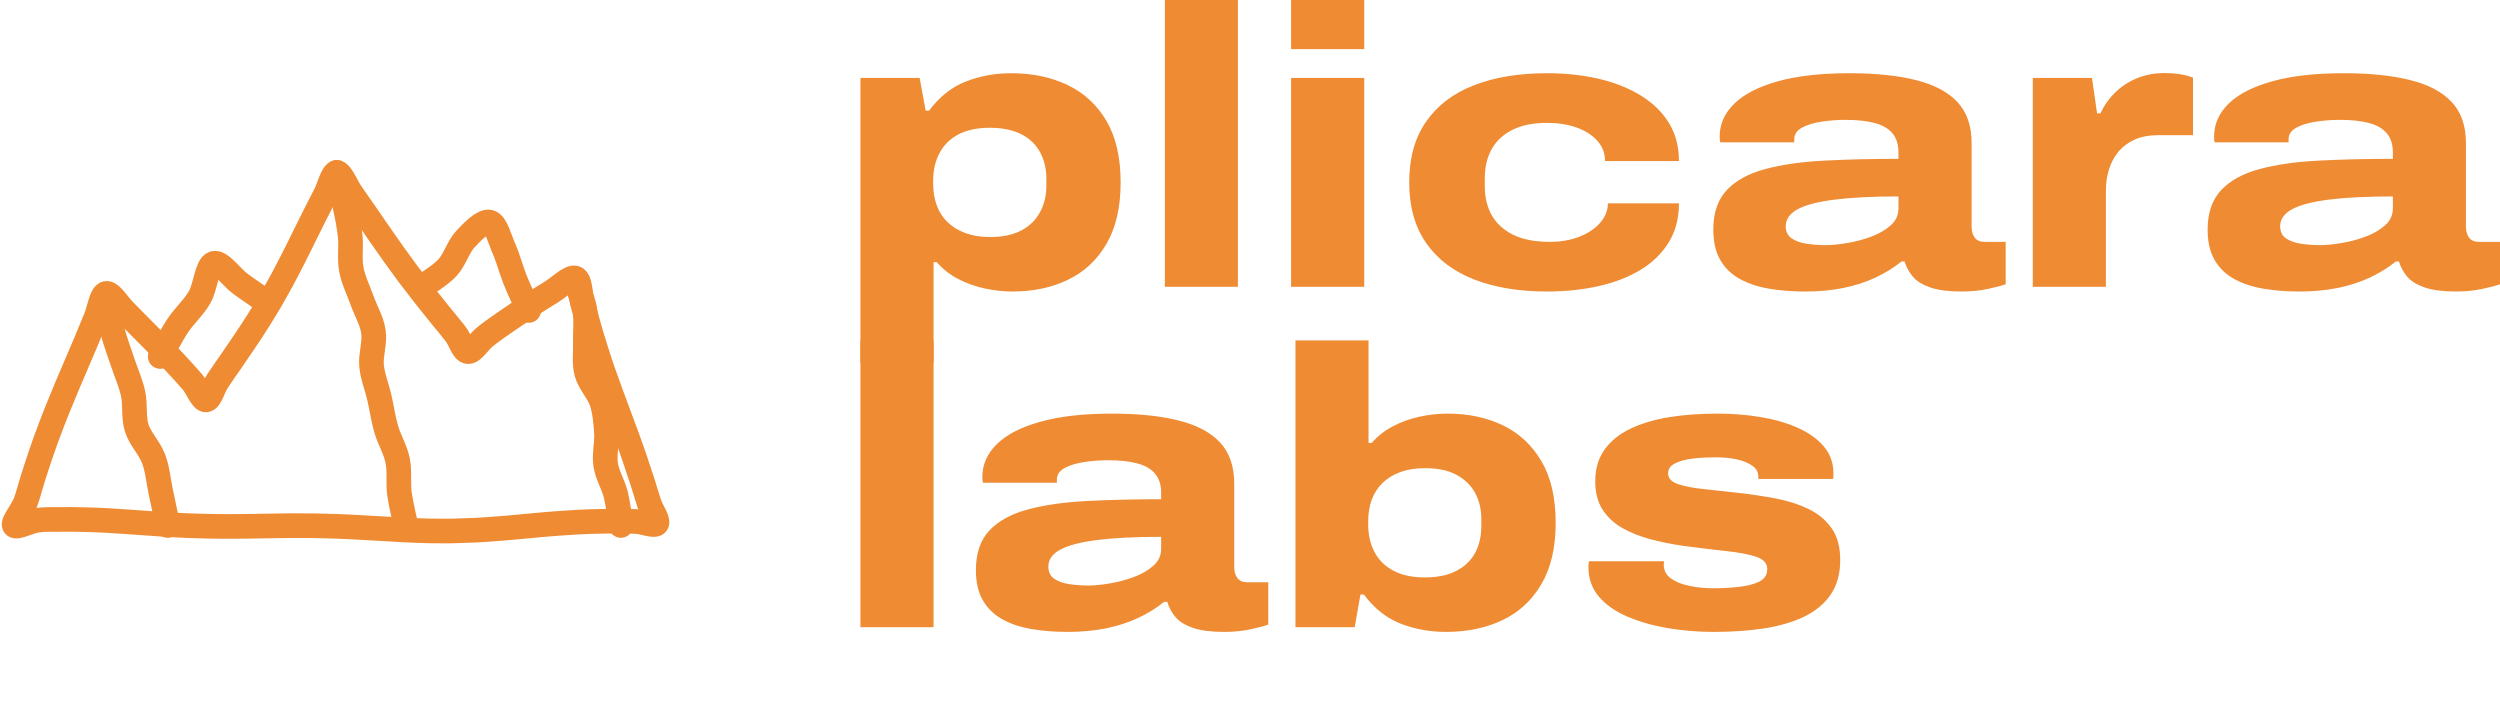
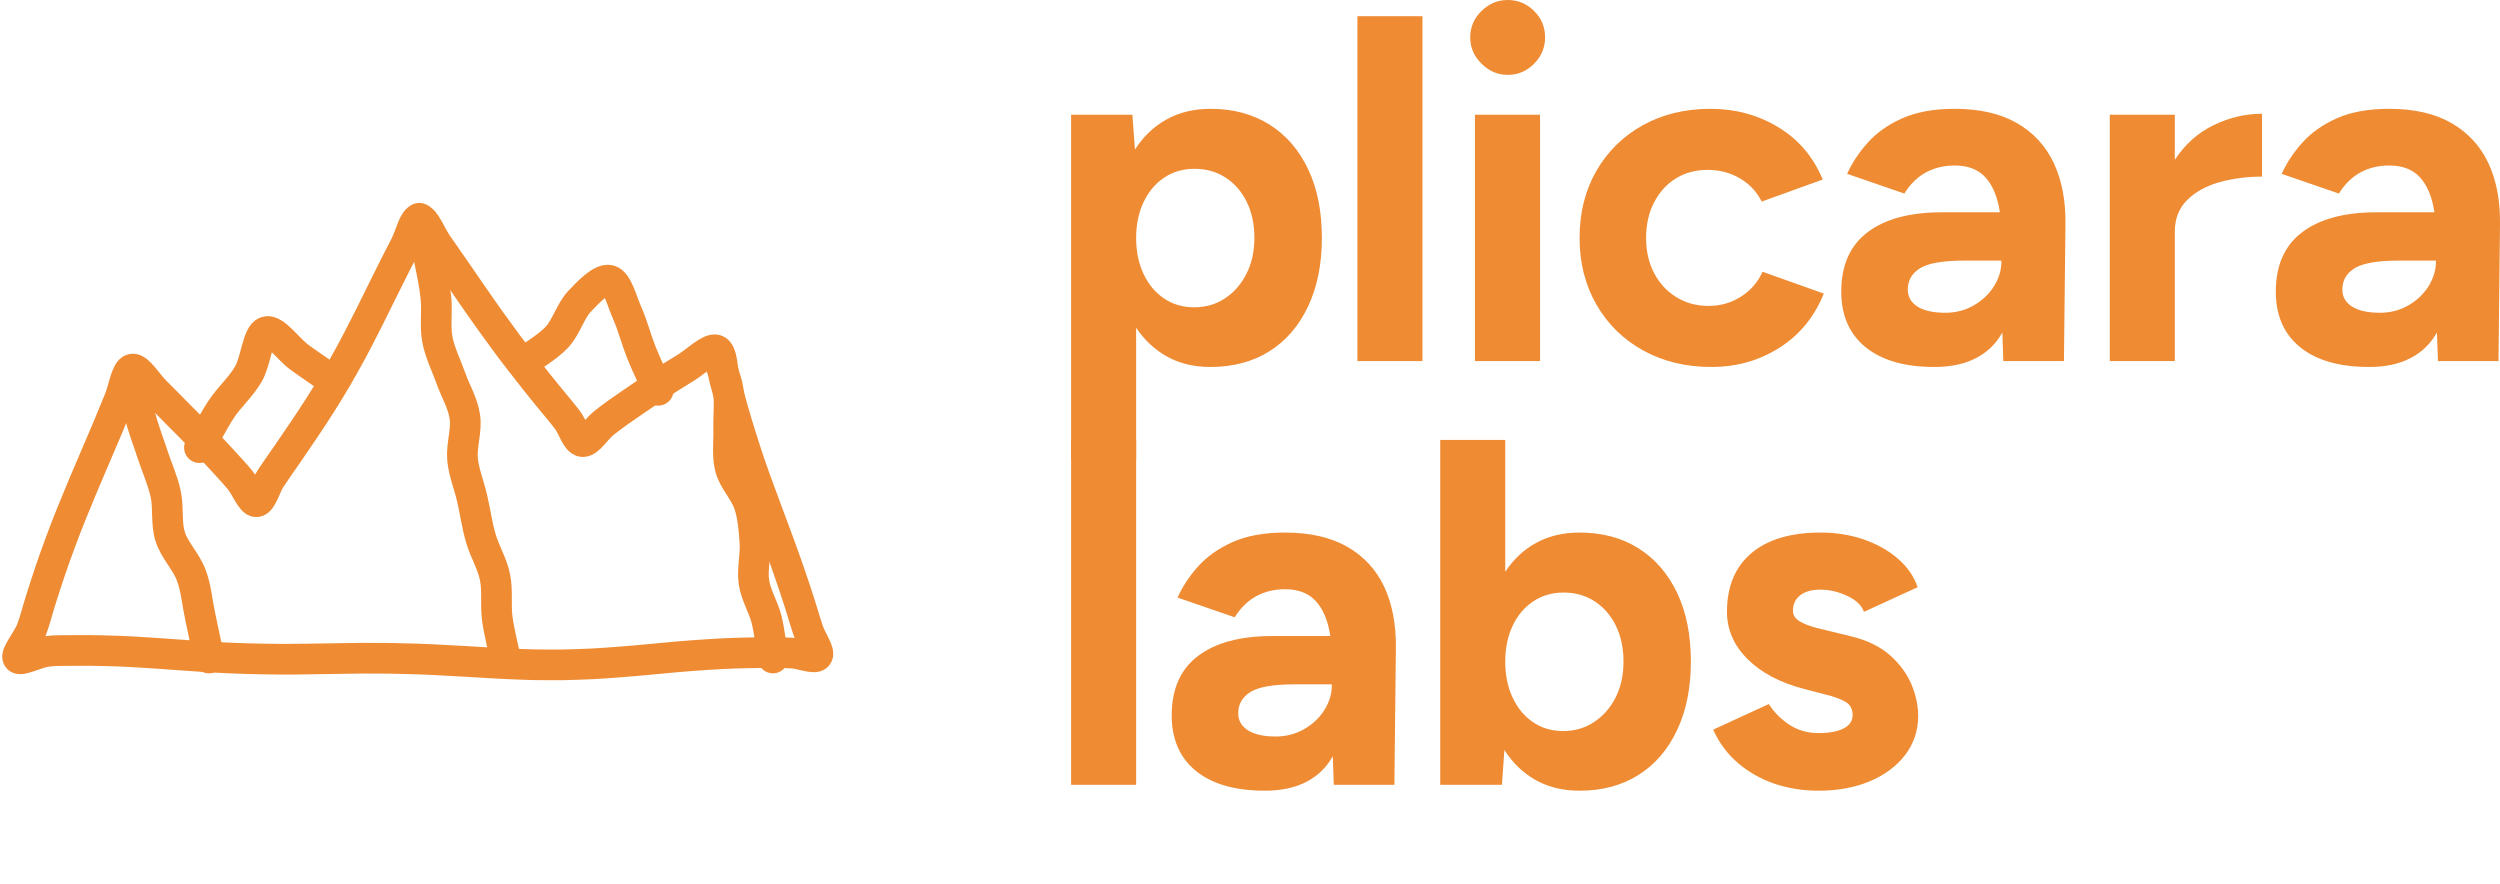
- <svg xmlns="http://www.w3.org/2000/svg" viewBox="0 0 290.55 81.74" width="290.55" height="81.74" role="img" aria-label="Plicara Labs">
-   <g transform="translate(0 1.87)">
+ <svg xmlns="http://www.w3.org/2000/svg" viewBox="0 0 233.4 82.47" width="233.4" height="82.47" role="img" aria-label="Plicara Labs">
+   <g transform="translate(0 2.23)">
    <g fill="none" stroke="#EE8B33" stroke-width="2.864" stroke-linecap="round" stroke-linejoin="round">
      <path d="M 1.67 59.2 C 1.43 58.86 2.58 57.49 2.93 56.59 C 3.28 55.7 3.49 54.75 3.79 53.83 C 4.08 52.91 4.37 52 4.68 51.09 C 4.99 50.18 5.31 49.27 5.65 48.37 C 5.98 47.47 6.33 46.57 6.69 45.68 C 7.05 44.79 7.42 43.9 7.79 43.01 C 8.16 42.13 8.55 41.24 8.92 40.36 C 9.3 39.48 9.68 38.59 10.05 37.71 C 10.42 36.82 10.77 35.95 11.15 35.04 C 11.53 34.13 11.78 32.35 12.34 32.23 C 12.9 32.11 13.81 33.64 14.51 34.32 C 15.2 35.01 15.85 35.66 16.51 36.34 C 17.18 37.01 17.85 37.68 18.51 38.36 C 19.17 39.04 19.83 39.72 20.47 40.42 C 21.11 41.12 21.79 41.84 22.37 42.53 C 22.95 43.23 23.46 44.63 23.94 44.61 C 24.43 44.59 24.78 43.18 25.27 42.43 C 25.75 41.69 26.33 40.89 26.86 40.12 C 27.39 39.35 27.92 38.58 28.44 37.8 C 28.96 37.03 29.47 36.25 29.97 35.46 C 30.47 34.67 30.96 33.87 31.43 33.07 C 31.9 32.26 32.35 31.45 32.8 30.63 C 33.24 29.81 33.67 28.98 34.09 28.15 C 34.52 27.32 34.93 26.48 35.34 25.64 C 35.76 24.81 36.17 23.97 36.59 23.13 C 37.01 22.3 37.43 21.46 37.86 20.64 C 38.28 19.81 38.65 18.2 39.14 18.19 C 39.64 18.17 40.25 19.75 40.8 20.55 C 41.36 21.34 41.91 22.14 42.46 22.94 C 43.02 23.74 43.56 24.55 44.12 25.35 C 44.67 26.15 45.23 26.94 45.79 27.73 C 46.36 28.52 46.93 29.31 47.51 30.09 C 48.1 30.86 48.69 31.64 49.29 32.4 C 49.89 33.17 50.5 33.93 51.11 34.68 C 51.72 35.44 52.41 36.23 52.96 36.95 C 53.5 37.67 53.82 38.95 54.39 39 C 54.97 39.04 55.66 37.82 56.42 37.23 C 57.17 36.63 58.07 36.01 58.91 35.43 C 59.75 34.85 60.6 34.28 61.46 33.72 C 62.32 33.16 63.16 32.62 64.06 32.08 C 64.96 31.53 66.25 30.25 66.85 30.44 C 67.46 30.64 67.42 32.34 67.67 33.25 C 67.93 34.16 68.14 35.02 68.39 35.9 C 68.64 36.78 68.9 37.66 69.18 38.53 C 69.45 39.41 69.74 40.28 70.03 41.14 C 70.33 42.01 70.64 42.87 70.96 43.73 C 71.27 44.59 71.6 45.44 71.91 46.3 C 72.23 47.16 72.55 48.02 72.87 48.88 C 73.18 49.74 73.49 50.6 73.78 51.46 C 74.08 52.33 74.37 53.2 74.65 54.07 C 74.93 54.94 75.19 55.87 75.47 56.69 C 75.75 57.51 76.57 58.64 76.31 58.98 C 76.06 59.33 74.79 58.78 73.94 58.74 C 73.1 58.69 72.16 58.7 71.27 58.7 C 70.37 58.71 69.48 58.72 68.59 58.75 C 67.7 58.78 66.8 58.83 65.91 58.89 C 65.02 58.94 64.13 59.02 63.24 59.09 C 62.34 59.17 61.45 59.26 60.56 59.34 C 59.67 59.42 58.77 59.51 57.88 59.57 C 56.99 59.64 56.1 59.71 55.21 59.75 C 54.31 59.79 53.42 59.82 52.53 59.84 C 51.64 59.85 50.74 59.84 49.85 59.83 C 48.96 59.81 48.07 59.77 47.17 59.73 C 46.28 59.69 45.39 59.63 44.5 59.58 C 43.61 59.53 42.71 59.47 41.82 59.43 C 40.93 59.38 40.04 59.33 39.14 59.3 C 38.25 59.27 37.36 59.25 36.47 59.23 C 35.57 59.22 34.68 59.22 33.79 59.22 C 32.9 59.23 32.01 59.25 31.11 59.26 C 30.22 59.27 29.33 59.29 28.44 59.3 C 27.54 59.31 26.65 59.32 25.76 59.31 C 24.87 59.3 23.97 59.29 23.08 59.26 C 22.19 59.24 21.3 59.2 20.41 59.15 C 19.51 59.11 18.62 59.05 17.73 58.98 C 16.84 58.93 15.94 58.85 15.05 58.79 C 14.16 58.73 13.27 58.67 12.37 58.62 C 11.48 58.58 10.59 58.53 9.7 58.52 C 8.81 58.49 7.91 58.49 7.02 58.5 C 6.13 58.51 5.24 58.47 4.34 58.59 C 3.45 58.71 1.9 59.53 1.67 59.2 Z" />
      <path d="M 12.37 32.43 C 12.48 33.08 12.71 35.07 13.02 36.35 C 13.32 37.64 13.81 38.87 14.22 40.13 C 14.63 41.38 15.19 42.6 15.47 43.89 C 15.75 45.18 15.49 46.61 15.89 47.87 C 16.28 49.13 17.39 50.21 17.85 51.45 C 18.32 52.69 18.41 54.03 18.69 55.32 C 18.97 56.61 19.38 58.55 19.51 59.2" />
      <path d="M 39.14 18.15 C 39.29 18.77 39.79 20.61 40.05 21.85 C 40.31 23.09 40.57 24.33 40.7 25.59 C 40.83 26.86 40.6 28.19 40.83 29.44 C 41.06 30.69 41.66 31.86 42.09 33.07 C 42.52 34.28 43.22 35.43 43.4 36.69 C 43.59 37.94 43.07 39.34 43.18 40.61 C 43.29 41.87 43.8 43.07 44.08 44.3 C 44.37 45.54 44.53 46.8 44.89 48.02 C 45.24 49.24 45.96 50.39 46.21 51.64 C 46.47 52.88 46.26 54.21 46.42 55.47 C 46.58 56.73 47.05 58.57 47.17 59.2" />
      <path d="M 66.8 30.64 C 67 31.22 67.77 32.92 67.97 34.12 C 68.17 35.31 68 36.58 68.03 37.8 C 68.07 39.03 67.87 40.29 68.18 41.47 C 68.5 42.64 69.54 43.68 69.93 44.83 C 70.31 46 70.4 47.21 70.48 48.43 C 70.56 49.64 70.21 50.94 70.39 52.14 C 70.57 53.33 71.27 54.44 71.57 55.61 C 71.86 56.79 72.06 58.6 72.16 59.2" />
      <path d="M 18.62 39.56 C 18.96 38.97 19.89 37.12 20.66 35.97 C 21.42 34.82 22.51 33.88 23.2 32.67 C 23.9 31.47 24.04 29 24.84 28.74 C 25.63 28.48 26.91 30.37 27.96 31.13 C 29 31.89 30.59 32.95 31.11 33.32" />
      <path d="M 48.96 31.53 C 49.47 31.15 51.16 30.16 52.01 29.23 C 52.86 28.3 53.26 26.82 54.07 25.94 C 54.89 25.06 56.15 23.75 56.9 23.94 C 57.65 24.12 58.07 25.91 58.57 27.03 C 59.07 28.16 59.4 29.48 59.88 30.68 C 60.36 31.87 61.19 33.62 61.45 34.21" />
    </g>
  </g>
-   <g fill="#EE8B33" transform="translate(97.01 33.33)">
-     <path d="M2.99 8.85V-24.27H9.87L10.57 -20.47H10.97Q12.77 -22.89 15.23 -23.85Q17.69 -24.82 20.49 -24.82Q24.19 -24.82 27.06 -23.45Q29.93 -22.08 31.58 -19.28Q33.23 -16.47 33.23 -12.14Q33.23 -7.82 31.59 -5Q29.95 -2.18 27.12 -0.82Q24.29 0.55 20.68 0.55Q19.1 0.55 17.45 0.2Q15.8 -0.15 14.35 -0.91Q12.9 -1.66 11.86 -2.86H11.49V8.85ZM18.07 -5.78Q20.24 -5.78 21.69 -6.55Q23.13 -7.31 23.86 -8.67Q24.6 -10.02 24.6 -11.75V-12.52Q24.6 -14.3 23.86 -15.65Q23.13 -17 21.66 -17.74Q20.2 -18.48 18.03 -18.48Q15.86 -18.48 14.38 -17.71Q12.91 -16.93 12.18 -15.54Q11.44 -14.15 11.44 -12.3V-11.98Q11.44 -10.61 11.86 -9.46Q12.28 -8.32 13.11 -7.51Q13.95 -6.7 15.19 -6.24Q16.43 -5.78 18.07 -5.78Z M38.37 0V-33.33H46.86V0Z M53.04 -27.62V-33.33H61.54V-27.62ZM53.04 0V-24.27H61.54V0Z M82.78 0.55Q77.91 0.55 74.32 -0.85Q70.72 -2.25 68.75 -5.07Q66.77 -7.89 66.77 -12.14Q66.77 -16.4 68.75 -19.22Q70.72 -22.04 74.32 -23.43Q77.91 -24.82 82.78 -24.82Q85.95 -24.82 88.73 -24.19Q91.51 -23.55 93.63 -22.26Q95.76 -20.97 96.94 -19.06Q98.12 -17.15 98.12 -14.61H89.53Q89.53 -15.97 88.63 -16.97Q87.73 -17.97 86.22 -18.51Q84.7 -19.05 82.78 -19.05Q80.38 -19.05 78.77 -18.24Q77.15 -17.44 76.35 -15.99Q75.55 -14.55 75.55 -12.6V-11.68Q75.55 -9.76 76.37 -8.3Q77.2 -6.85 78.88 -6.03Q80.57 -5.22 83.11 -5.22Q85.01 -5.22 86.54 -5.82Q88.07 -6.41 88.96 -7.44Q89.86 -8.46 89.86 -9.7H98.12Q98.12 -7.1 96.93 -5.16Q95.73 -3.22 93.64 -1.96Q91.54 -0.69 88.75 -0.07Q85.95 0.55 82.78 0.55Z M112.79 0.55Q110.53 0.55 108.58 0.22Q106.63 -0.11 105.18 -0.92Q103.72 -1.72 102.92 -3.12Q102.11 -4.51 102.11 -6.65Q102.11 -9.57 103.68 -11.24Q105.25 -12.91 108.15 -13.68Q111.04 -14.46 114.98 -14.66Q118.91 -14.87 123.63 -14.87V-15.61Q123.63 -17 122.94 -17.83Q122.24 -18.67 120.88 -19.03Q119.52 -19.4 117.46 -19.4Q115.99 -19.4 114.63 -19.18Q113.27 -18.97 112.39 -18.48Q111.52 -17.99 111.52 -17.14V-16.79H102.92Q102.88 -16.97 102.86 -17.12Q102.85 -17.26 102.85 -17.47Q102.85 -19.63 104.56 -21.29Q106.26 -22.95 109.61 -23.88Q112.97 -24.82 117.92 -24.82Q122.5 -24.82 125.67 -24.02Q128.84 -23.23 130.49 -21.46Q132.13 -19.69 132.13 -16.71V-7.01Q132.13 -6.21 132.49 -5.72Q132.85 -5.22 133.64 -5.22H136.09V-0.3Q135.43 -0.05 134.01 0.25Q132.59 0.55 130.97 0.55Q128.7 0.55 127.33 0.08Q125.97 -0.39 125.3 -1.18Q124.63 -1.98 124.34 -2.94H123.98Q122.66 -1.87 120.96 -1.07Q119.25 -0.27 117.21 0.14Q115.17 0.55 112.79 0.55ZM115.18 -4.84Q116.23 -4.84 117.64 -5.08Q119.06 -5.31 120.44 -5.82Q121.82 -6.33 122.73 -7.14Q123.63 -7.94 123.63 -9.11V-10.5Q119.11 -10.5 116.2 -10.13Q113.29 -9.76 111.91 -9.01Q110.53 -8.26 110.53 -7.04Q110.53 -6.1 111.21 -5.63Q111.89 -5.16 112.97 -5Q114.05 -4.84 115.18 -4.84Z M139.24 0V-24.27H146.12L146.71 -20.16H147.1Q147.81 -21.63 148.92 -22.68Q150.04 -23.73 151.48 -24.29Q152.91 -24.84 154.53 -24.84Q155.46 -24.84 156.29 -24.72Q157.12 -24.59 157.86 -24.31V-17.62H153.84Q152.22 -17.62 151.07 -17.1Q149.92 -16.58 149.18 -15.68Q148.45 -14.79 148.1 -13.65Q147.74 -12.51 147.74 -11.22V0Z M170.25 0.55Q167.98 0.55 166.03 0.22Q164.08 -0.11 162.63 -0.92Q161.18 -1.72 160.37 -3.12Q159.56 -4.51 159.56 -6.65Q159.56 -9.57 161.14 -11.24Q162.71 -12.91 165.6 -13.68Q168.5 -14.46 172.43 -14.66Q176.36 -14.87 181.09 -14.87V-15.61Q181.09 -17 180.39 -17.83Q179.69 -18.67 178.33 -19.03Q176.97 -19.4 174.92 -19.4Q173.45 -19.4 172.08 -19.18Q170.72 -18.97 169.85 -18.48Q168.97 -17.99 168.97 -17.14V-16.79H160.38Q160.33 -16.97 160.32 -17.12Q160.31 -17.26 160.31 -17.47Q160.31 -19.63 162.01 -21.29Q163.71 -22.95 167.07 -23.88Q170.42 -24.82 175.37 -24.82Q179.95 -24.82 183.12 -24.02Q186.29 -23.23 187.94 -21.46Q189.58 -19.69 189.58 -16.71V-7.01Q189.58 -6.21 189.94 -5.72Q190.3 -5.22 191.1 -5.22H193.54V-0.3Q192.88 -0.05 191.47 0.25Q190.05 0.55 188.42 0.55Q186.15 0.55 184.79 0.08Q183.42 -0.39 182.75 -1.18Q182.08 -1.98 181.8 -2.94H181.43Q180.12 -1.87 178.41 -1.07Q176.7 -0.27 174.66 0.14Q172.62 0.55 170.25 0.55ZM172.63 -4.84Q173.68 -4.84 175.1 -5.08Q176.52 -5.31 177.9 -5.82Q179.28 -6.33 180.18 -7.14Q181.09 -7.94 181.09 -9.11V-10.5Q176.56 -10.5 173.65 -10.13Q170.75 -9.76 169.37 -9.01Q167.99 -8.26 167.99 -7.04Q167.99 -6.1 168.67 -5.63Q169.35 -5.16 170.42 -5Q171.5 -4.84 172.63 -4.84Z" />
+   <g fill="#EE8B33" transform="translate(97.15 33.71)">
+     <path d="M2.85 9.2V-23H8.57L8.81 -19.75Q9.98 -21.57 11.76 -22.56Q13.54 -23.55 15.86 -23.55Q19.03 -23.55 21.37 -22.08Q23.7 -20.61 24.98 -17.91Q26.26 -15.21 26.26 -11.5Q26.26 -7.84 24.98 -5.12Q23.7 -2.39 21.37 -0.92Q19.03 0.55 15.86 0.55Q13.57 0.55 11.83 -0.41Q10.09 -1.37 8.92 -3.11V9.2ZM14.32 -5.02Q15.96 -5.02 17.22 -5.86Q18.48 -6.69 19.22 -8.15Q19.96 -9.61 19.96 -11.5Q19.96 -13.4 19.25 -14.85Q18.54 -16.31 17.27 -17.13Q16.01 -17.95 14.36 -17.95Q12.78 -17.95 11.54 -17.13Q10.31 -16.31 9.62 -14.85Q8.92 -13.39 8.92 -11.5Q8.92 -9.6 9.61 -8.14Q10.3 -6.67 11.52 -5.85Q12.74 -5.02 14.32 -5.02Z M29.58 0V-32.2H35.65V0Z M40.55 0V-23H46.63V0ZM43.61 -26.72Q42.21 -26.72 41.16 -27.77Q40.11 -28.81 40.11 -30.21Q40.11 -31.66 41.16 -32.68Q42.21 -33.71 43.61 -33.71Q45.05 -33.71 46.08 -32.68Q47.1 -31.66 47.1 -30.21Q47.1 -28.81 46.08 -27.77Q45.05 -26.72 43.61 -26.72Z M62.63 0.55Q59.05 0.55 56.26 -0.99Q53.47 -2.53 51.9 -5.26Q50.32 -7.99 50.32 -11.5Q50.32 -15.04 51.89 -17.76Q53.45 -20.47 56.21 -22.01Q58.97 -23.55 62.54 -23.55Q66.03 -23.55 68.86 -21.84Q71.7 -20.13 73.02 -16.95L67.32 -14.89Q66.67 -16.23 65.32 -17.04Q63.96 -17.85 62.27 -17.85Q60.58 -17.85 59.29 -17.04Q58.01 -16.24 57.27 -14.8Q56.53 -13.37 56.53 -11.5Q56.53 -9.63 57.28 -8.21Q58.02 -6.79 59.35 -5.97Q60.67 -5.15 62.36 -5.15Q64.04 -5.15 65.39 -6.02Q66.75 -6.88 67.4 -8.34L73.12 -6.3Q71.8 -3.03 68.97 -1.24Q66.14 0.55 62.63 0.55Z M83.44 0.55Q79.3 0.55 77.03 -1.29Q74.75 -3.13 74.75 -6.49Q74.75 -10.17 77.21 -12.03Q79.67 -13.89 84.13 -13.89H89.56Q89.24 -16.01 88.23 -17.13Q87.22 -18.26 85.33 -18.26Q83.86 -18.26 82.66 -17.62Q81.47 -16.97 80.64 -15.64L75.3 -17.48Q75.95 -18.95 77.19 -20.35Q78.43 -21.76 80.43 -22.66Q82.43 -23.55 85.33 -23.55Q88.83 -23.55 91.15 -22.22Q93.47 -20.88 94.6 -18.47Q95.73 -16.05 95.68 -12.74L95.54 0H89.88L89.79 -2.67Q88.92 -1.1 87.33 -0.28Q85.74 0.55 83.44 0.55ZM84.46 -4.51Q85.93 -4.51 87.12 -5.2Q88.32 -5.89 89.01 -6.99Q89.7 -8.1 89.7 -9.29V-9.38H86.25Q83.26 -9.38 82.11 -8.67Q80.96 -7.96 80.96 -6.67Q80.96 -5.66 81.88 -5.08Q82.8 -4.51 84.46 -4.51Z M99.82 0V-23H105.89V-18.79Q107.31 -20.95 109.5 -22.02Q111.7 -23.09 114.03 -23.09V-17.22Q111.93 -17.22 110.06 -16.7Q108.2 -16.18 107.05 -15.04Q105.89 -13.9 105.89 -12.08V0Z M124.02 0.55Q119.88 0.55 117.6 -1.29Q115.32 -3.13 115.32 -6.49Q115.32 -10.17 117.78 -12.03Q120.24 -13.89 124.71 -13.89H130.13Q129.81 -16.01 128.8 -17.13Q127.79 -18.26 125.9 -18.26Q124.43 -18.26 123.23 -17.62Q122.04 -16.97 121.21 -15.64L115.87 -17.48Q116.52 -18.95 117.76 -20.35Q119 -21.76 121 -22.66Q123 -23.55 125.9 -23.55Q129.4 -23.55 131.72 -22.22Q134.04 -20.88 135.17 -18.47Q136.3 -16.05 136.25 -12.74L136.11 0H130.46L130.36 -2.67Q129.49 -1.1 127.9 -0.28Q126.32 0.55 124.02 0.55ZM125.03 -4.51Q126.5 -4.51 127.7 -5.2Q128.89 -5.89 129.58 -6.99Q130.27 -8.1 130.27 -9.29V-9.38H126.82Q123.83 -9.38 122.68 -8.67Q121.53 -7.96 121.53 -6.67Q121.53 -5.66 122.45 -5.08Q123.37 -4.51 125.03 -4.51Z" />
  </g>
-   <g fill="#EE8B33" transform="translate(97.01 72.89)">
-     <path d="M2.99 0V-33.33H11.49V0Z M27.09 0.55Q24.83 0.55 22.88 0.22Q20.93 -0.11 19.48 -0.92Q18.03 -1.72 17.22 -3.12Q16.41 -4.51 16.41 -6.65Q16.41 -9.57 17.98 -11.24Q19.56 -12.91 22.45 -13.68Q25.34 -14.46 29.28 -14.66Q33.21 -14.87 37.94 -14.87V-15.61Q37.94 -17 37.24 -17.83Q36.54 -18.67 35.18 -19.03Q33.82 -19.4 31.77 -19.4Q30.3 -19.4 28.93 -19.18Q27.57 -18.97 26.69 -18.48Q25.82 -17.99 25.82 -17.14V-16.79H17.22Q17.18 -16.97 17.17 -17.12Q17.16 -17.26 17.16 -17.47Q17.16 -19.63 18.86 -21.29Q20.56 -22.95 23.92 -23.88Q27.27 -24.82 32.22 -24.82Q36.8 -24.82 39.97 -24.02Q43.14 -23.23 44.79 -21.46Q46.43 -19.69 46.43 -16.71V-7.01Q46.43 -6.21 46.79 -5.72Q47.15 -5.22 47.95 -5.22H50.39V-0.3Q49.73 -0.05 48.31 0.25Q46.89 0.55 45.27 0.55Q43 0.55 41.63 0.08Q40.27 -0.39 39.6 -1.18Q38.93 -1.98 38.65 -2.94H38.28Q36.96 -1.87 35.26 -1.07Q33.55 -0.27 31.51 0.14Q29.47 0.55 27.09 0.55ZM29.48 -4.84Q30.53 -4.84 31.95 -5.08Q33.36 -5.31 34.74 -5.82Q36.12 -6.33 37.03 -7.14Q37.94 -7.94 37.94 -9.11V-10.5Q33.41 -10.5 30.5 -10.13Q27.6 -9.76 26.21 -9.01Q24.83 -8.26 24.83 -7.04Q24.83 -6.1 25.51 -5.63Q26.19 -5.16 27.27 -5Q28.35 -4.84 29.48 -4.84Z M71.04 0.55Q68.25 0.55 65.77 -0.41Q63.3 -1.38 61.5 -3.79H61.1L60.43 0H53.55V-33.33H62.04V-21.41H62.41Q63.45 -22.61 64.9 -23.36Q66.35 -24.12 68 -24.47Q69.65 -24.82 71.23 -24.82Q74.84 -24.82 77.67 -23.45Q80.5 -22.08 82.14 -19.28Q83.79 -16.47 83.79 -12.12Q83.79 -7.82 82.13 -5Q80.48 -2.18 77.61 -0.82Q74.74 0.55 71.04 0.55ZM68.58 -5.78Q70.75 -5.78 72.22 -6.53Q73.68 -7.27 74.42 -8.62Q75.15 -9.97 75.15 -11.75V-12.52Q75.15 -14.3 74.42 -15.62Q73.68 -16.95 72.24 -17.72Q70.8 -18.48 68.62 -18.48Q66.98 -18.48 65.74 -18.03Q64.5 -17.57 63.67 -16.76Q62.83 -15.95 62.41 -14.81Q62 -13.68 62 -12.28V-11.96Q62 -10.14 62.73 -8.74Q63.46 -7.34 64.94 -6.56Q66.41 -5.78 68.58 -5.78Z M102.18 0.55Q99.46 0.55 96.86 0.12Q94.26 -0.32 92.17 -1.21Q90.08 -2.09 88.84 -3.52Q87.6 -4.95 87.6 -6.96Q87.6 -7.14 87.61 -7.31Q87.62 -7.48 87.66 -7.66H96.4Q96.37 -7.54 96.36 -7.42Q96.35 -7.29 96.35 -7.2Q96.38 -6.25 97.19 -5.66Q98.01 -5.07 99.33 -4.8Q100.66 -4.52 102.2 -4.52Q103.52 -4.52 104.96 -4.67Q106.41 -4.81 107.4 -5.27Q108.38 -5.74 108.38 -6.74Q108.38 -7.76 107.08 -8.19Q105.78 -8.62 103.57 -8.85Q101.37 -9.09 98.63 -9.45Q96.57 -9.75 94.73 -10.24Q92.89 -10.74 91.46 -11.57Q90.04 -12.4 89.21 -13.71Q88.39 -15.03 88.39 -16.94Q88.39 -19.15 89.48 -20.65Q90.56 -22.15 92.49 -23.07Q94.42 -23.99 97 -24.41Q99.58 -24.82 102.57 -24.82Q105.19 -24.82 107.6 -24.42Q110.02 -24.02 111.93 -23.17Q113.83 -22.32 114.95 -21.01Q116.07 -19.7 116.07 -17.89Q116.07 -17.73 116.07 -17.55Q116.07 -17.36 116.02 -17.23H107.34V-17.51Q107.34 -18.3 106.62 -18.78Q105.91 -19.27 104.81 -19.51Q103.71 -19.74 102.47 -19.74Q101.99 -19.74 101.06 -19.71Q100.13 -19.68 99.17 -19.51Q98.2 -19.34 97.53 -18.96Q96.86 -18.59 96.86 -17.89Q96.86 -17.02 98 -16.63Q99.14 -16.24 100.99 -16.05Q102.84 -15.86 105 -15.61Q107.22 -15.36 109.35 -14.96Q111.48 -14.56 113.17 -13.74Q114.86 -12.92 115.86 -11.5Q116.86 -10.08 116.86 -7.8Q116.86 -5.42 115.76 -3.8Q114.66 -2.19 112.69 -1.23Q110.71 -0.28 108.03 0.14Q105.35 0.55 102.18 0.55Z" />
+   <g fill="#EE8B33" transform="translate(97.38 73.27)">
+     <path d="M2.62 0V-32.2H8.69V0Z M20.7 0.55Q16.56 0.55 14.28 -1.29Q12.01 -3.13 12.01 -6.49Q12.01 -10.17 14.47 -12.03Q16.93 -13.89 21.39 -13.89H26.82Q26.5 -16.01 25.48 -17.13Q24.47 -18.26 22.59 -18.26Q21.11 -18.26 19.92 -17.62Q18.72 -16.97 17.89 -15.64L12.56 -17.48Q13.2 -18.95 14.44 -20.35Q15.69 -21.76 17.69 -22.66Q19.69 -23.55 22.59 -23.55Q26.08 -23.55 28.41 -22.22Q30.73 -20.88 31.86 -18.47Q32.98 -16.05 32.94 -12.74L32.8 0H27.14L27.05 -2.67Q26.17 -1.1 24.59 -0.28Q23 0.55 20.7 0.55ZM21.71 -4.51Q23.18 -4.51 24.38 -5.2Q25.58 -5.89 26.27 -6.99Q26.96 -8.1 26.96 -9.29V-9.38H23.51Q20.52 -9.38 19.37 -8.67Q18.22 -7.96 18.22 -6.67Q18.22 -5.66 19.14 -5.08Q20.06 -4.51 21.71 -4.51Z M50.08 0.55Q47.77 0.55 46 -0.44Q44.23 -1.43 43.07 -3.25L42.84 0H37.08V-32.2H43.15V-19.89Q44.32 -21.66 46.06 -22.6Q47.79 -23.55 50.08 -23.55Q53.26 -23.55 55.59 -22.08Q57.92 -20.61 59.2 -17.91Q60.48 -15.21 60.48 -11.5Q60.48 -7.84 59.2 -5.12Q57.92 -2.39 55.59 -0.92Q53.26 0.55 50.08 0.55ZM48.54 -5.02Q50.18 -5.02 51.44 -5.86Q52.71 -6.69 53.45 -8.15Q54.19 -9.61 54.19 -11.5Q54.19 -13.4 53.48 -14.85Q52.76 -16.31 51.5 -17.13Q50.23 -17.95 48.59 -17.95Q47 -17.95 45.77 -17.13Q44.53 -16.31 43.84 -14.85Q43.15 -13.39 43.15 -11.5Q43.15 -9.6 43.84 -8.14Q44.53 -6.67 45.74 -5.85Q46.96 -5.02 48.54 -5.02Z M72.4 0.55Q70.2 0.55 68.26 -0.11Q66.33 -0.78 64.86 -2.05Q63.39 -3.31 62.56 -5.15L67.76 -7.54Q68.45 -6.44 69.64 -5.63Q70.84 -4.83 72.4 -4.83Q73.92 -4.83 74.75 -5.27Q75.58 -5.7 75.58 -6.53Q75.58 -7.36 74.91 -7.75Q74.24 -8.14 73.09 -8.42L70.98 -8.97Q67.67 -9.84 65.76 -11.75Q63.85 -13.66 63.85 -16.15Q63.85 -19.69 66.12 -21.62Q68.4 -23.55 72.59 -23.55Q74.75 -23.55 76.61 -22.91Q78.48 -22.26 79.81 -21.11Q81.14 -19.96 81.65 -18.45L76.64 -16.15Q76.31 -17.07 75.07 -17.64Q73.83 -18.22 72.59 -18.22Q71.35 -18.22 70.68 -17.69Q70.01 -17.16 70.01 -16.24Q70.01 -15.64 70.66 -15.25Q71.3 -14.86 72.5 -14.58L75.49 -13.85Q77.74 -13.29 79.1 -12.07Q80.45 -10.86 81.08 -9.36Q81.7 -7.87 81.7 -6.44Q81.7 -4.37 80.48 -2.78Q79.26 -1.2 77.16 -0.32Q75.07 0.55 72.4 0.55Z" />
  </g>
</svg>
